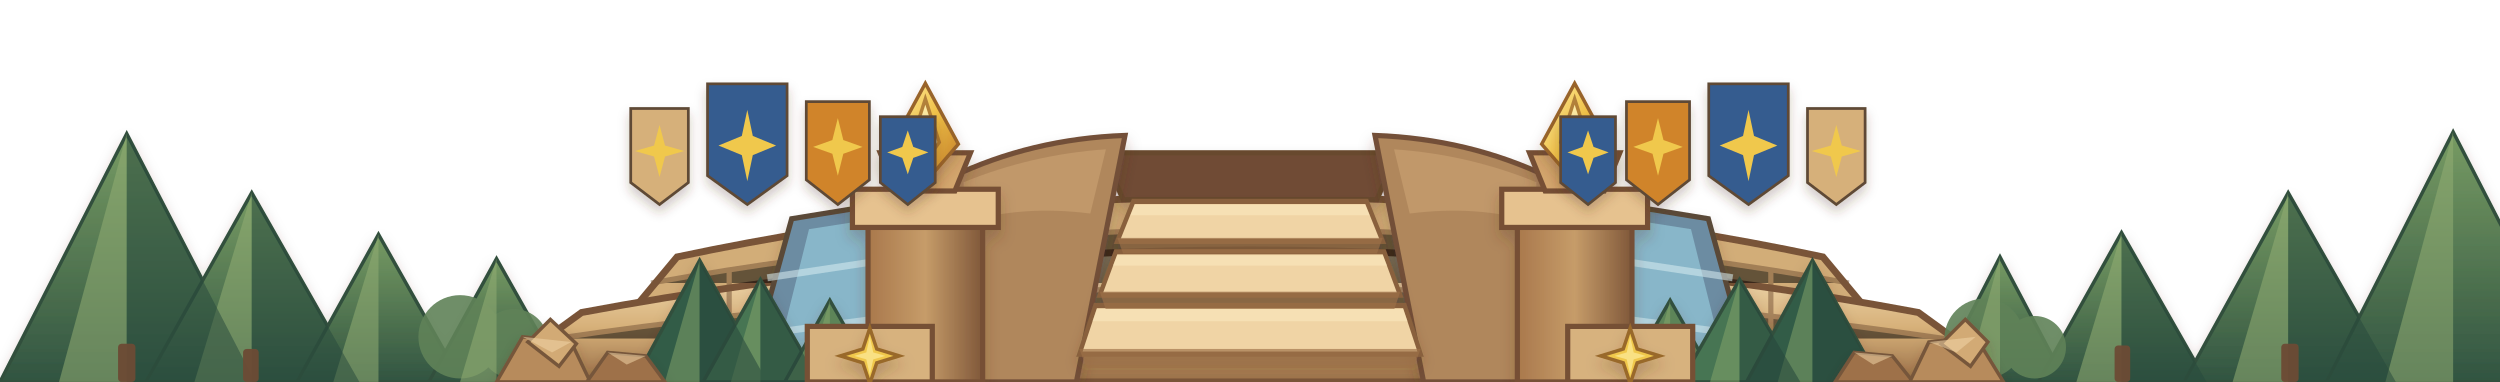
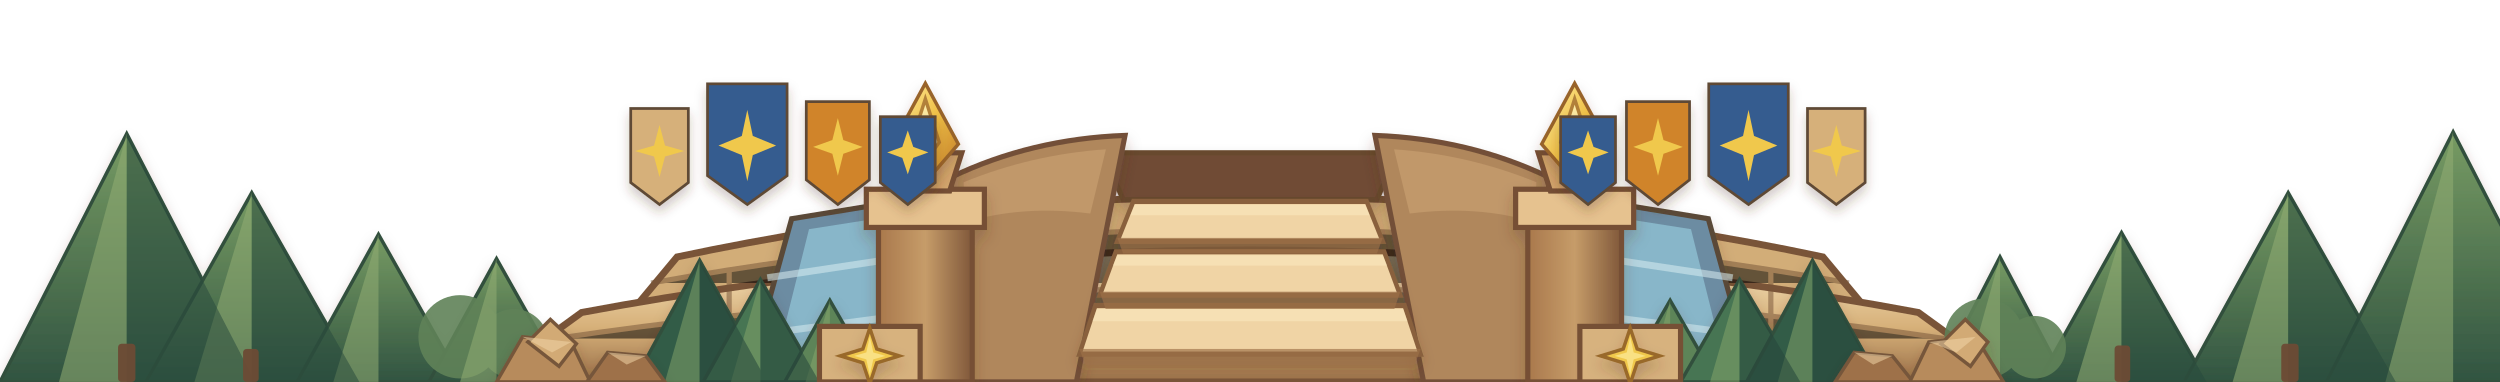
<svg xmlns="http://www.w3.org/2000/svg" viewBox="0 0 1440 220">
  <defs>
    <linearGradient id="stone" x1="0" y1="0" x2="0" y2="1">
      <stop stop-color="#f7e5bf" />
      <stop offset=".58" stop-color="#d7b17a" />
      <stop offset="1" stop-color="#9a7048" />
    </linearGradient>
    <linearGradient id="stoneSide" x1="0" y1="0" x2="1" y2="0">
      <stop stop-color="#a9784c" />
      <stop offset=".5" stop-color="#c69c69" />
      <stop offset="1" stop-color="#80583a" />
    </linearGradient>
    <linearGradient id="grass" x1="0" y1="0" x2="0" y2="1">
      <stop stop-color="#779b63" />
      <stop offset="1" stop-color="#315441" />
    </linearGradient>
    <linearGradient id="gold" x1="0" y1="0" x2="1" y2="1">
      <stop stop-color="#fff1a5" />
      <stop offset=".5" stop-color="#efbf45" />
      <stop offset="1" stop-color="#bc7426" />
    </linearGradient>
    <filter id="shadow" x="-20%" y="-20%" width="140%" height="160%">
      <feDropShadow dx="0" dy="5" stdDeviation="4" flood-color="#4f3522" flood-opacity=".25" />
    </filter>
  </defs>
  <path d="M390 148 Q720 78 1050 148 L1110 220H330Z" fill="#d2ad78" stroke="#795438" stroke-width="4" />
  <path d="M335 180 Q720 108 1105 180 L1160 220H280Z" fill="url(#stone)" stroke="#795438" stroke-width="4" />
  <g opacity=".52" stroke="#765438" stroke-width="3">
    <path d="M375 163Q720 101 1065 163" />
    <path d="M320 195Q720 136 1120 195" />
    <path d="M420 155v65M520 132v88M920 132v88M1020 155v65" />
  </g>
  <g filter="url(#shadow)">
    <path d="M456 126 548 111 548 220H430Z" fill="#6c8ca2" stroke="#5a4937" stroke-width="3" />
    <path d="M984 126 892 111 892 220h118Z" fill="#6c8ca2" stroke="#5a4937" stroke-width="3" />
    <path d="M466 132 536 121 536 220h-92Z" fill="#8fc2d4" opacity=".78" />
    <path d="M974 132 904 121 904 220h92Z" fill="#8fc2d4" opacity=".78" />
    <path d="M442 160 548 144M434 193 548 178M998 160 892 144M1006 193 892 178" fill="none" stroke="#d8edf0" stroke-width="4" opacity=".55" />
  </g>
  <g filter="url(#shadow)" stroke="#68492f" stroke-width="3">
    <path d="M548 104 612 88v132h-64Z" fill="#8b623f" />
    <path d="M892 104 828 88v132h64Z" fill="#745036" />
    <path d="M635 88h170l-12 27H647Z" fill="#6f4c34" />
  </g>
  <g fill="#b0875b" stroke="#735039" stroke-width="3" filter="url(#shadow)">
    <path d="M548 102Q594 80 648 78L620 220H548Z" />
    <path d="M892 102Q846 80 792 78L820 220H892Z" />
  </g>
  <g fill="#d2a978" opacity=".5">
    <path d="M555 105Q594 89 637 86L628 123Q589 118 556 128Z" />
    <path d="M885 105Q846 89 803 86L812 123Q851 118 884 128Z" />
  </g>
  <g transform="translate(115.2 0) scale(.84 1)">
    <g fill="#f0d4a5" stroke="#89613d" stroke-width="3" filter="url(#shadow)">
      <path d="M640 116h160l11 23H629Z" />
      <path d="M628 145h184l11 25H617Z" />
      <path d="M614 176h212l11 28H603Z" />
    </g>
    <g fill="#9d7048" opacity=".66">
      <path d="M629 137h182l-4 9H633Z" />
      <path d="M617 168h206l-4 10H621Z" />
      <path d="M603 201h234l-5 11H608Z" />
    </g>
    <g fill="#fff0c8" opacity=".42">
      <path d="M641 118h158l3 6H638Z" />
      <path d="M629 147h182l3 6H626Z" />
      <path d="M615 178h210l3 7H612Z" />
    </g>
  </g>
  <g filter="url(#shadow)" stroke="#765035" stroke-width="3">
-     <path d="M500 119h66v101h-66Z" fill="url(#stoneSide)" />
-     <path d="M874 119h66v101h-66Z" fill="url(#stoneSide)" />
-     <path d="M491 109h84v22h-84Z" fill="#e6c28f" />
-     <path d="M865 109h84v22h-84Z" fill="#e6c28f" />
-     <path d="M507 88h52l-9 22h-34Z" fill="#d4a66d" />
-     <path d="M881 88h52l-9 22h-34Z" fill="#d4a66d" />
+     <path d="M506 119h54v101h-54Z" fill="url(#stoneSide)" />
+     <path d="M880 119h54v101h-54Z" fill="url(#stoneSide)" />
+     <path d="M499 109h68v22h-68Z" fill="#e6c28f" />
+     <path d="M873 109h68v22h-68Z" fill="#e6c28f" />
+     <path d="M512 88h42l-7 22h-28Z" fill="#d4a66d" />
+     <path d="M886 88h42l-7 22h-28Z" fill="#d4a66d" />
  </g>
  <g fill="url(#gold)" stroke="#986329" stroke-width="2" filter="url(#shadow)">
    <path d="M533 48 552 83 533 105 514 83Z" />
    <path d="M907 48 926 83 907 105 888 83Z" />
    <path d="M533 57 541 82 533 93 525 82Z" fill="#fff4bd" opacity=".72" />
    <path d="M907 57 915 82 907 93 899 82Z" fill="#fff4bd" opacity=".72" />
  </g>
  <g stroke="#5e4936" stroke-width="2" filter="url(#shadow)" transform="translate(150 -56) scale(.79)">
    <path d="M270 150h42v54l-21 16-21-16Z" fill="#d6b07a" />
    <path d="M326 132h58v67l-29 21-29-21Z" fill="#345b8f" />
    <path d="M398 145h46v57l-23 18-23-18Z" fill="#d0842c" />
    <path d="M452 156h40v48l-20 16-20-16Z" fill="#345b8f" />
    <path d="M948 156h40v48l-20 16-20-16Z" fill="#345b8f" />
    <path d="M996 145h46v57l-23 18-23-18Z" fill="#d0842c" />
    <path d="M1056 132h58v67l-29 21-29-21Z" fill="#345b8f" />
    <path d="M1128 150h42v54l-21 16-21-16Z" fill="#d6b07a" />
  </g>
  <g fill="#f0c84c" transform="translate(150 -56) scale(.79)">
    <path d="M291 162 295 177 309 181 295 185 291 200 287 185 273 181 287 177Z" />
    <path d="M355 151 359 170 376 177 359 184 355 203 351 184 334 177 351 170Z" />
    <path d="M421 157 425 173 439 178 425 183 421 199 417 183 403 178 417 173Z" />
    <path d="M472 166 476 178 487 182 476 186 472 198 468 186 457 182 468 178Z" />
    <path d="M968 166 972 178 983 182 972 186 968 198 964 186 953 182 964 178Z" />
    <path d="M1019 157 1023 173 1037 178 1023 183 1019 199 1015 183 1001 178 1015 173Z" />
    <path d="M1085 151 1089 170 1106 177 1089 184 1085 203 1081 184 1064 177 1081 170Z" />
    <path d="M1149 162 1153 177 1167 181 1153 185 1149 200 1145 185 1131 181 1145 177Z" />
  </g>
  <g fill="url(#grass)" stroke="#31503d" stroke-width="2" filter="url(#shadow)">
    <path d="M0 220 73 77l74 143Z" />
    <path d="M84 220 145 111l62 109Z" />
    <path d="M171 220 218 135l48 85Z" />
    <path d="M247 220 286 149l40 71Z" />
    <path d="M1115 220 1152 148l38 72Z" />
    <path d="M1174 220 1222 134l49 86Z" />
    <path d="M1258 220 1318 111l62 109Z" />
    <path d="M1340 220 1413 76l74 144Z" />
  </g>
  <g fill="#5f8258" opacity=".9">
    <circle cx="265" cy="194" r="24" />
    <circle cx="296" cy="198" r="20" />
    <circle cx="1143" cy="195" r="23" />
    <circle cx="1172" cy="200" r="18" />
  </g>
  <g fill="#91ad72" opacity=".55">
    <path d="M73 77 73 220 34 220Z" />
    <path d="M145 111 145 220 112 220Z" />
    <path d="M218 135 218 220 192 220Z" />
    <path d="M286 149 286 220 265 220Z" />
    <path d="M1152 148 1152 220 1132 220Z" />
    <path d="M1222 134 1222 220 1196 220Z" />
    <path d="M1318 111 1318 220 1286 220Z" />
    <path d="M1413 76 1413 220 1374 220Z" />
  </g>
  <g fill="#26483b" opacity=".52">
    <path d="M73 77 147 220 73 220Z" />
    <path d="M145 111 207 220 145 220Z" />
    <path d="M1222 134 1271 220 1222 220Z" />
    <path d="M1318 111 1380 220 1318 220Z" />
  </g>
  <g fill="#6c4b34" opacity=".95">
    <rect x="68" y="198" width="10" height="22" rx="2" />
    <rect x="140" y="201" width="9" height="19" rx="2" />
    <rect x="1218" y="199" width="9" height="21" rx="2" />
    <rect x="1314" y="198" width="10" height="22" rx="2" />
  </g>
  <g filter="url(#shadow)" stroke="#31503d" stroke-width="2">
    <path d="M365 220 403 150l39 70Z" fill="#315b46" />
    <path d="M405 220 438 161l34 59Z" fill="#477552" />
    <path d="M452 220 478 173l27 47Z" fill="#5d8459" />
    <path d="M935 220 962 173l27 47Z" fill="#5d8459" />
    <path d="M968 220 1002 161l35 59Z" fill="#477552" />
    <path d="M1006 220 1044 150l39 70Z" fill="#315b46" />
  </g>
  <g fill="#8aaa6c" opacity=".48">
    <path d="M403 150 403 220 383 220Z" />
    <path d="M438 161 438 220 421 220Z" />
    <path d="M478 173 478 220 464 220Z" />
    <path d="M962 173 962 220 949 220Z" />
    <path d="M1002 161 1002 220 985 220Z" />
    <path d="M1044 150 1044 220 1024 220Z" />
  </g>
  <g fill="#24453a" opacity=".55">
    <path d="M403 150 442 220 403 220Z" />
    <path d="M438 161 472 220 438 220Z" />
    <path d="M1002 161 1037 220 1002 220Z" />
    <path d="M1044 150 1083 220 1044 220Z" />
  </g>
  <g filter="url(#shadow)" stroke="#76563a" stroke-width="2">
    <path d="M286 220 301 194 329 197 340 220Z" fill="#b78b5b" />
    <path d="M304 197 317 184 332 198 322 211Z" fill="#d2aa74" />
    <path d="M338 220 350 203 372 205 383 220Z" fill="#9e7149" />
    <path d="M1057 220 1068 203 1090 205 1102 220Z" fill="#9e7149" />
    <path d="M1100 220 1111 197 1138 194 1154 220Z" fill="#b78b5b" />
    <path d="M1118 198 1132 184 1145 197 1135 211Z" fill="#d2aa74" />
  </g>
  <g fill="#f0d4a5" opacity=".55">
    <path d="M301 194 329 197 318 203Z" />
    <path d="M350 203 372 205 361 210Z" />
    <path d="M1068 203 1090 205 1079 210Z" />
    <path d="M1111 197 1138 194 1127 203Z" />
  </g>
  <g fill="#d7b27e" stroke="#765035" stroke-width="3">
-     <path d="M465 188h72v32h-72Z" />
-     <path d="M903 188h72v32h-72Z" />
+     <path d="M472 188h58v32h-58Z" />
+     <path d="M910 188h58v32h-58Z" />
  </g>
  <g fill="#f0c84c" stroke="#99692c" stroke-width="2" filter="url(#shadow)">
    <path d="M501 189 505 201 518 205 505 209 501 221 497 209 484 205 497 201Z" />
    <path d="M939 189 943 201 956 205 943 209 939 221 935 209 922 205 935 201Z" />
  </g>
  <g fill="#fff1a4" opacity=".62">
    <path d="M501 194 503 203 510 205 503 207 501 216 499 207 492 205 499 203Z" />
    <path d="M939 194 941 203 948 205 941 207 939 216 937 207 930 205 937 203Z" />
  </g>
</svg>
